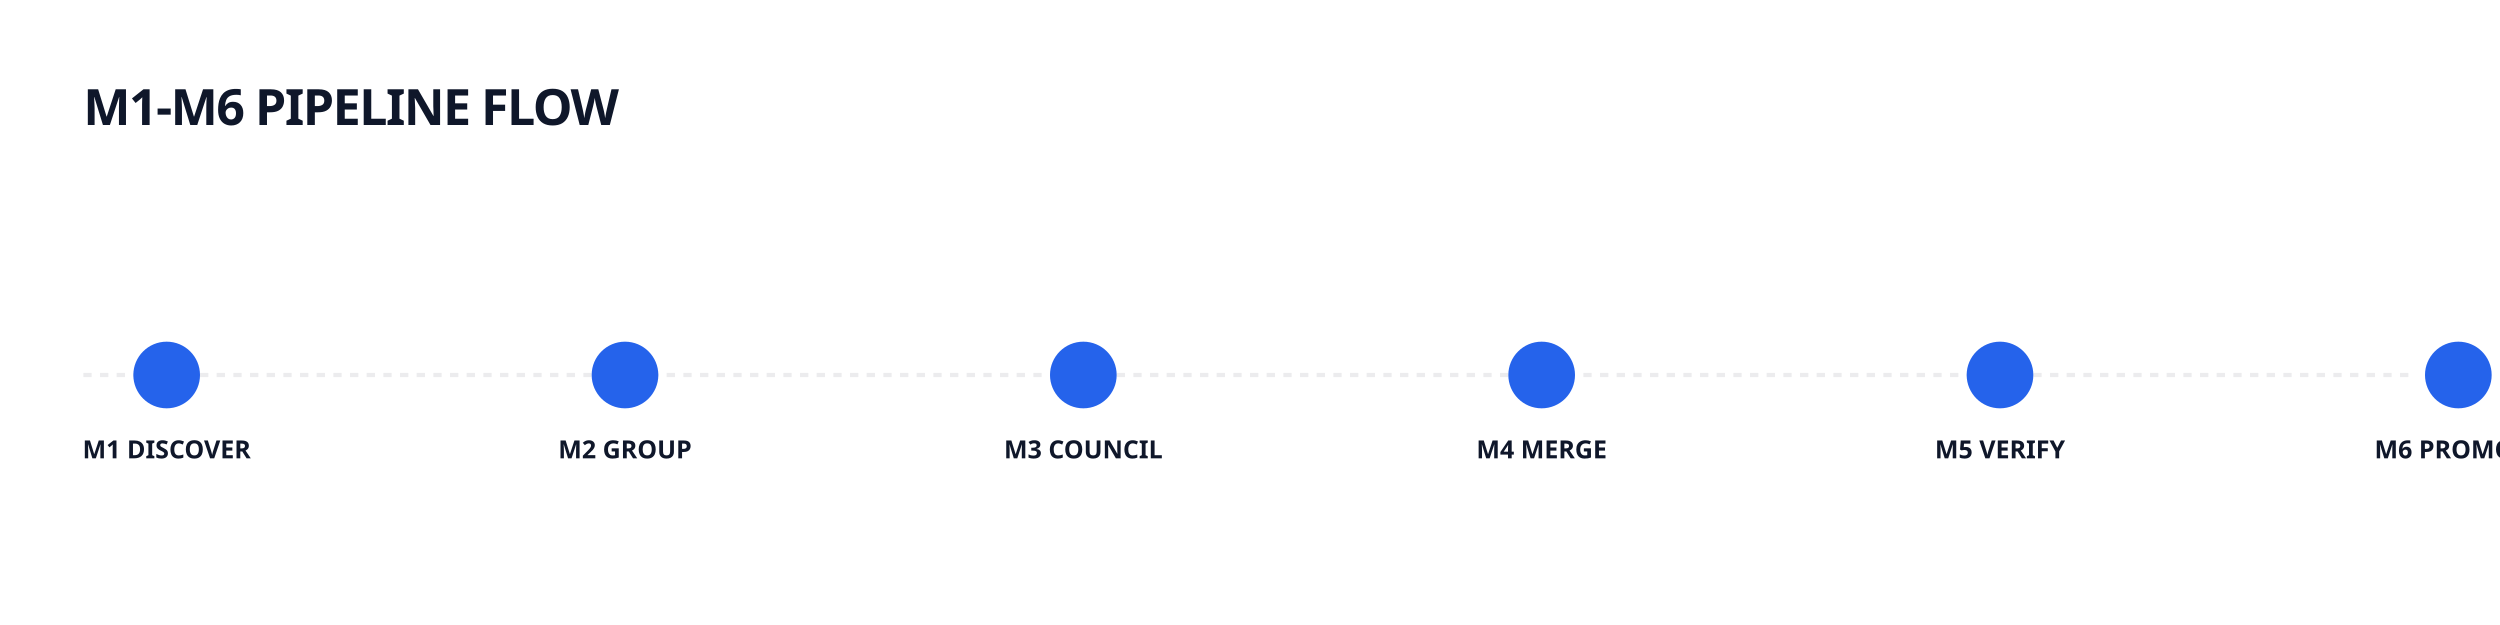
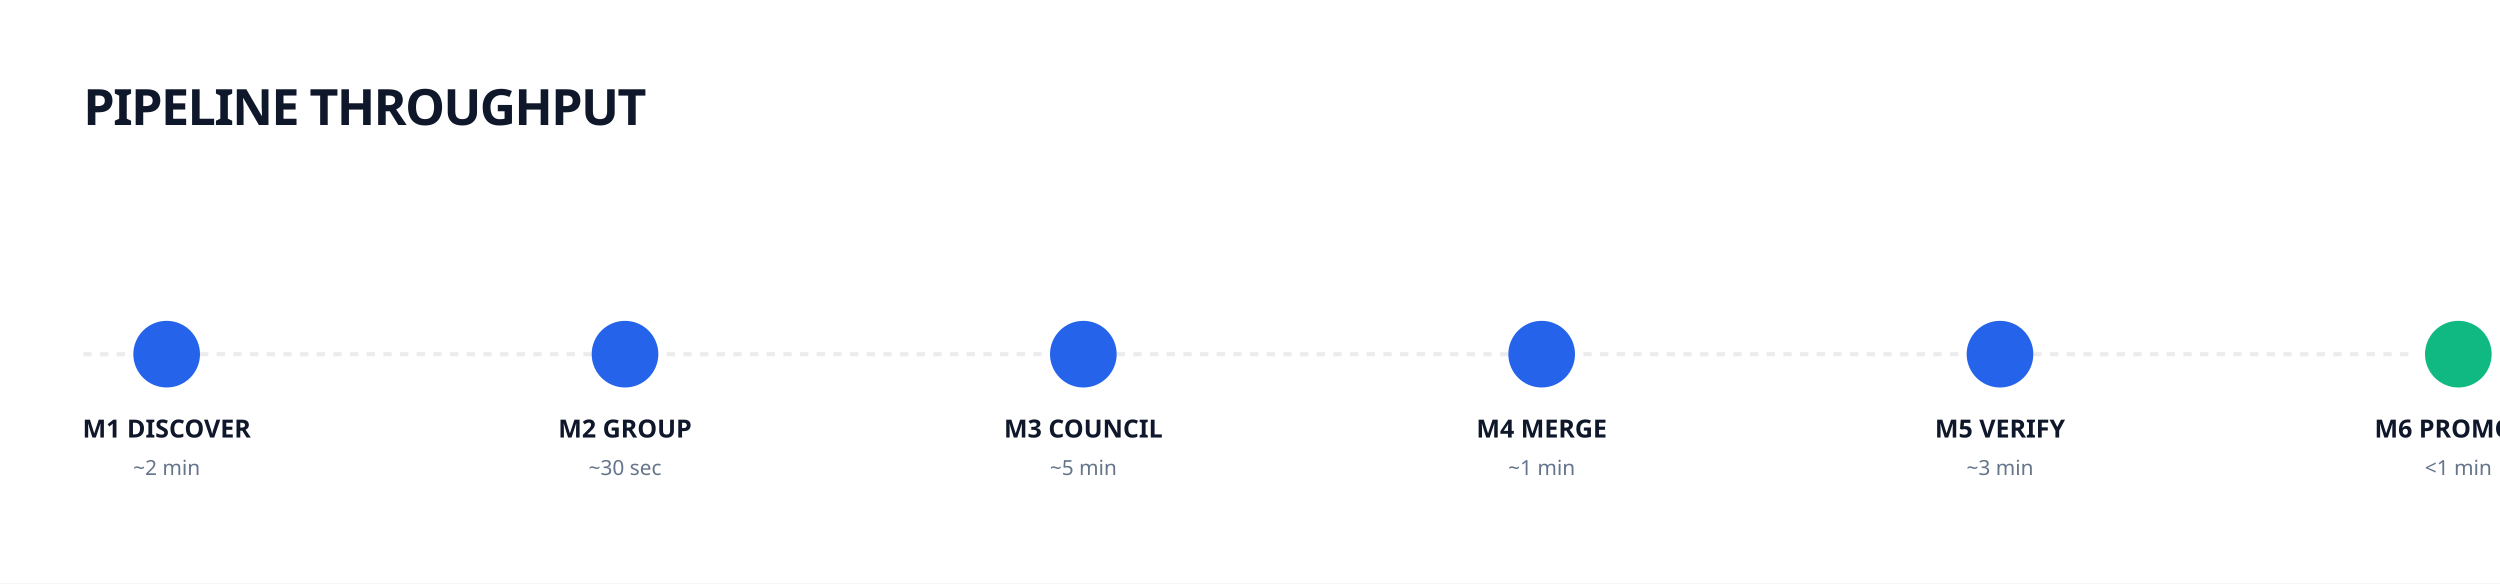
- <svg xmlns="http://www.w3.org/2000/svg" viewBox="0 0 1200 300">
-   <rect width="1200" height="300" fill="#FFFFFF" />
+ <svg xmlns="http://www.w3.org/2000/svg" viewBox="0 0 1200 280">
+   <rect width="1200" height="280" fill="#FFFFFF" />
  <g transform="translate(40, 60)">
-     <text font-family="system-ui, sans-serif" font-size="24" font-weight="800" fill="#0F172A" letter-spacing="-0.03em">M1-M6 PIPELINE FLOW</text>
-     <g transform="translate(0, 80)">
+     <text font-family="system-ui, sans-serif" font-size="24" font-weight="800" fill="#0F172A" letter-spacing="-0.03em">PIPELINE THROUGHPUT</text>
+     <g transform="translate(0, 70)">
      <path d="M 0 40 H 1120" stroke="rgba(15, 23, 42, 0.08)" stroke-width="2" stroke-dasharray="4,4" />
      <g transform="translate(0, 0)">
        <circle cx="40" cy="40" r="16" fill="#2563EB" />
        <text x="40" y="80" text-anchor="middle" font-family="system-ui" font-size="12" font-weight="700" fill="#0F172A">M1 DISCOVER</text>
+         <text x="40" y="98" text-anchor="middle" font-family="system-ui" font-size="10" fill="#64748B">~2 min</text>
      </g>
      <g transform="translate(220, 0)">
        <circle cx="40" cy="40" r="16" fill="#2563EB" />
        <text x="40" y="80" text-anchor="middle" font-family="system-ui" font-size="12" font-weight="700" fill="#0F172A">M2 GROUP</text>
+         <text x="40" y="98" text-anchor="middle" font-family="system-ui" font-size="10" fill="#64748B">~30 sec</text>
      </g>
      <g transform="translate(440, 0)">
        <circle cx="40" cy="40" r="16" fill="#2563EB" />
        <text x="40" y="80" text-anchor="middle" font-family="system-ui" font-size="12" font-weight="700" fill="#0F172A">M3 COUNCIL</text>
+         <text x="40" y="98" text-anchor="middle" font-family="system-ui" font-size="10" fill="#64748B">~5 min</text>
      </g>
      <g transform="translate(660, 0)">
        <circle cx="40" cy="40" r="16" fill="#2563EB" />
        <text x="40" y="80" text-anchor="middle" font-family="system-ui" font-size="12" font-weight="700" fill="#0F172A">M4 MERGE</text>
+         <text x="40" y="98" text-anchor="middle" font-family="system-ui" font-size="10" fill="#64748B">~1 min</text>
      </g>
      <g transform="translate(880, 0)">
        <circle cx="40" cy="40" r="16" fill="#2563EB" />
        <text x="40" y="80" text-anchor="middle" font-family="system-ui" font-size="12" font-weight="700" fill="#0F172A">M5 VERIFY</text>
+         <text x="40" y="98" text-anchor="middle" font-family="system-ui" font-size="10" fill="#64748B">~3 min</text>
      </g>
      <g transform="translate(1100, 0)">
-         <circle cx="40" cy="40" r="16" fill="#2563EB" />
+         <circle cx="40" cy="40" r="16" fill="#10B981" />
        <text x="40" y="80" text-anchor="middle" font-family="system-ui" font-size="12" font-weight="700" fill="#0F172A">M6 PROMOTE</text>
+         <text x="40" y="98" text-anchor="middle" font-family="system-ui" font-size="10" fill="#64748B">&lt;1 min</text>
      </g>
    </g>
  </g>
</svg>
